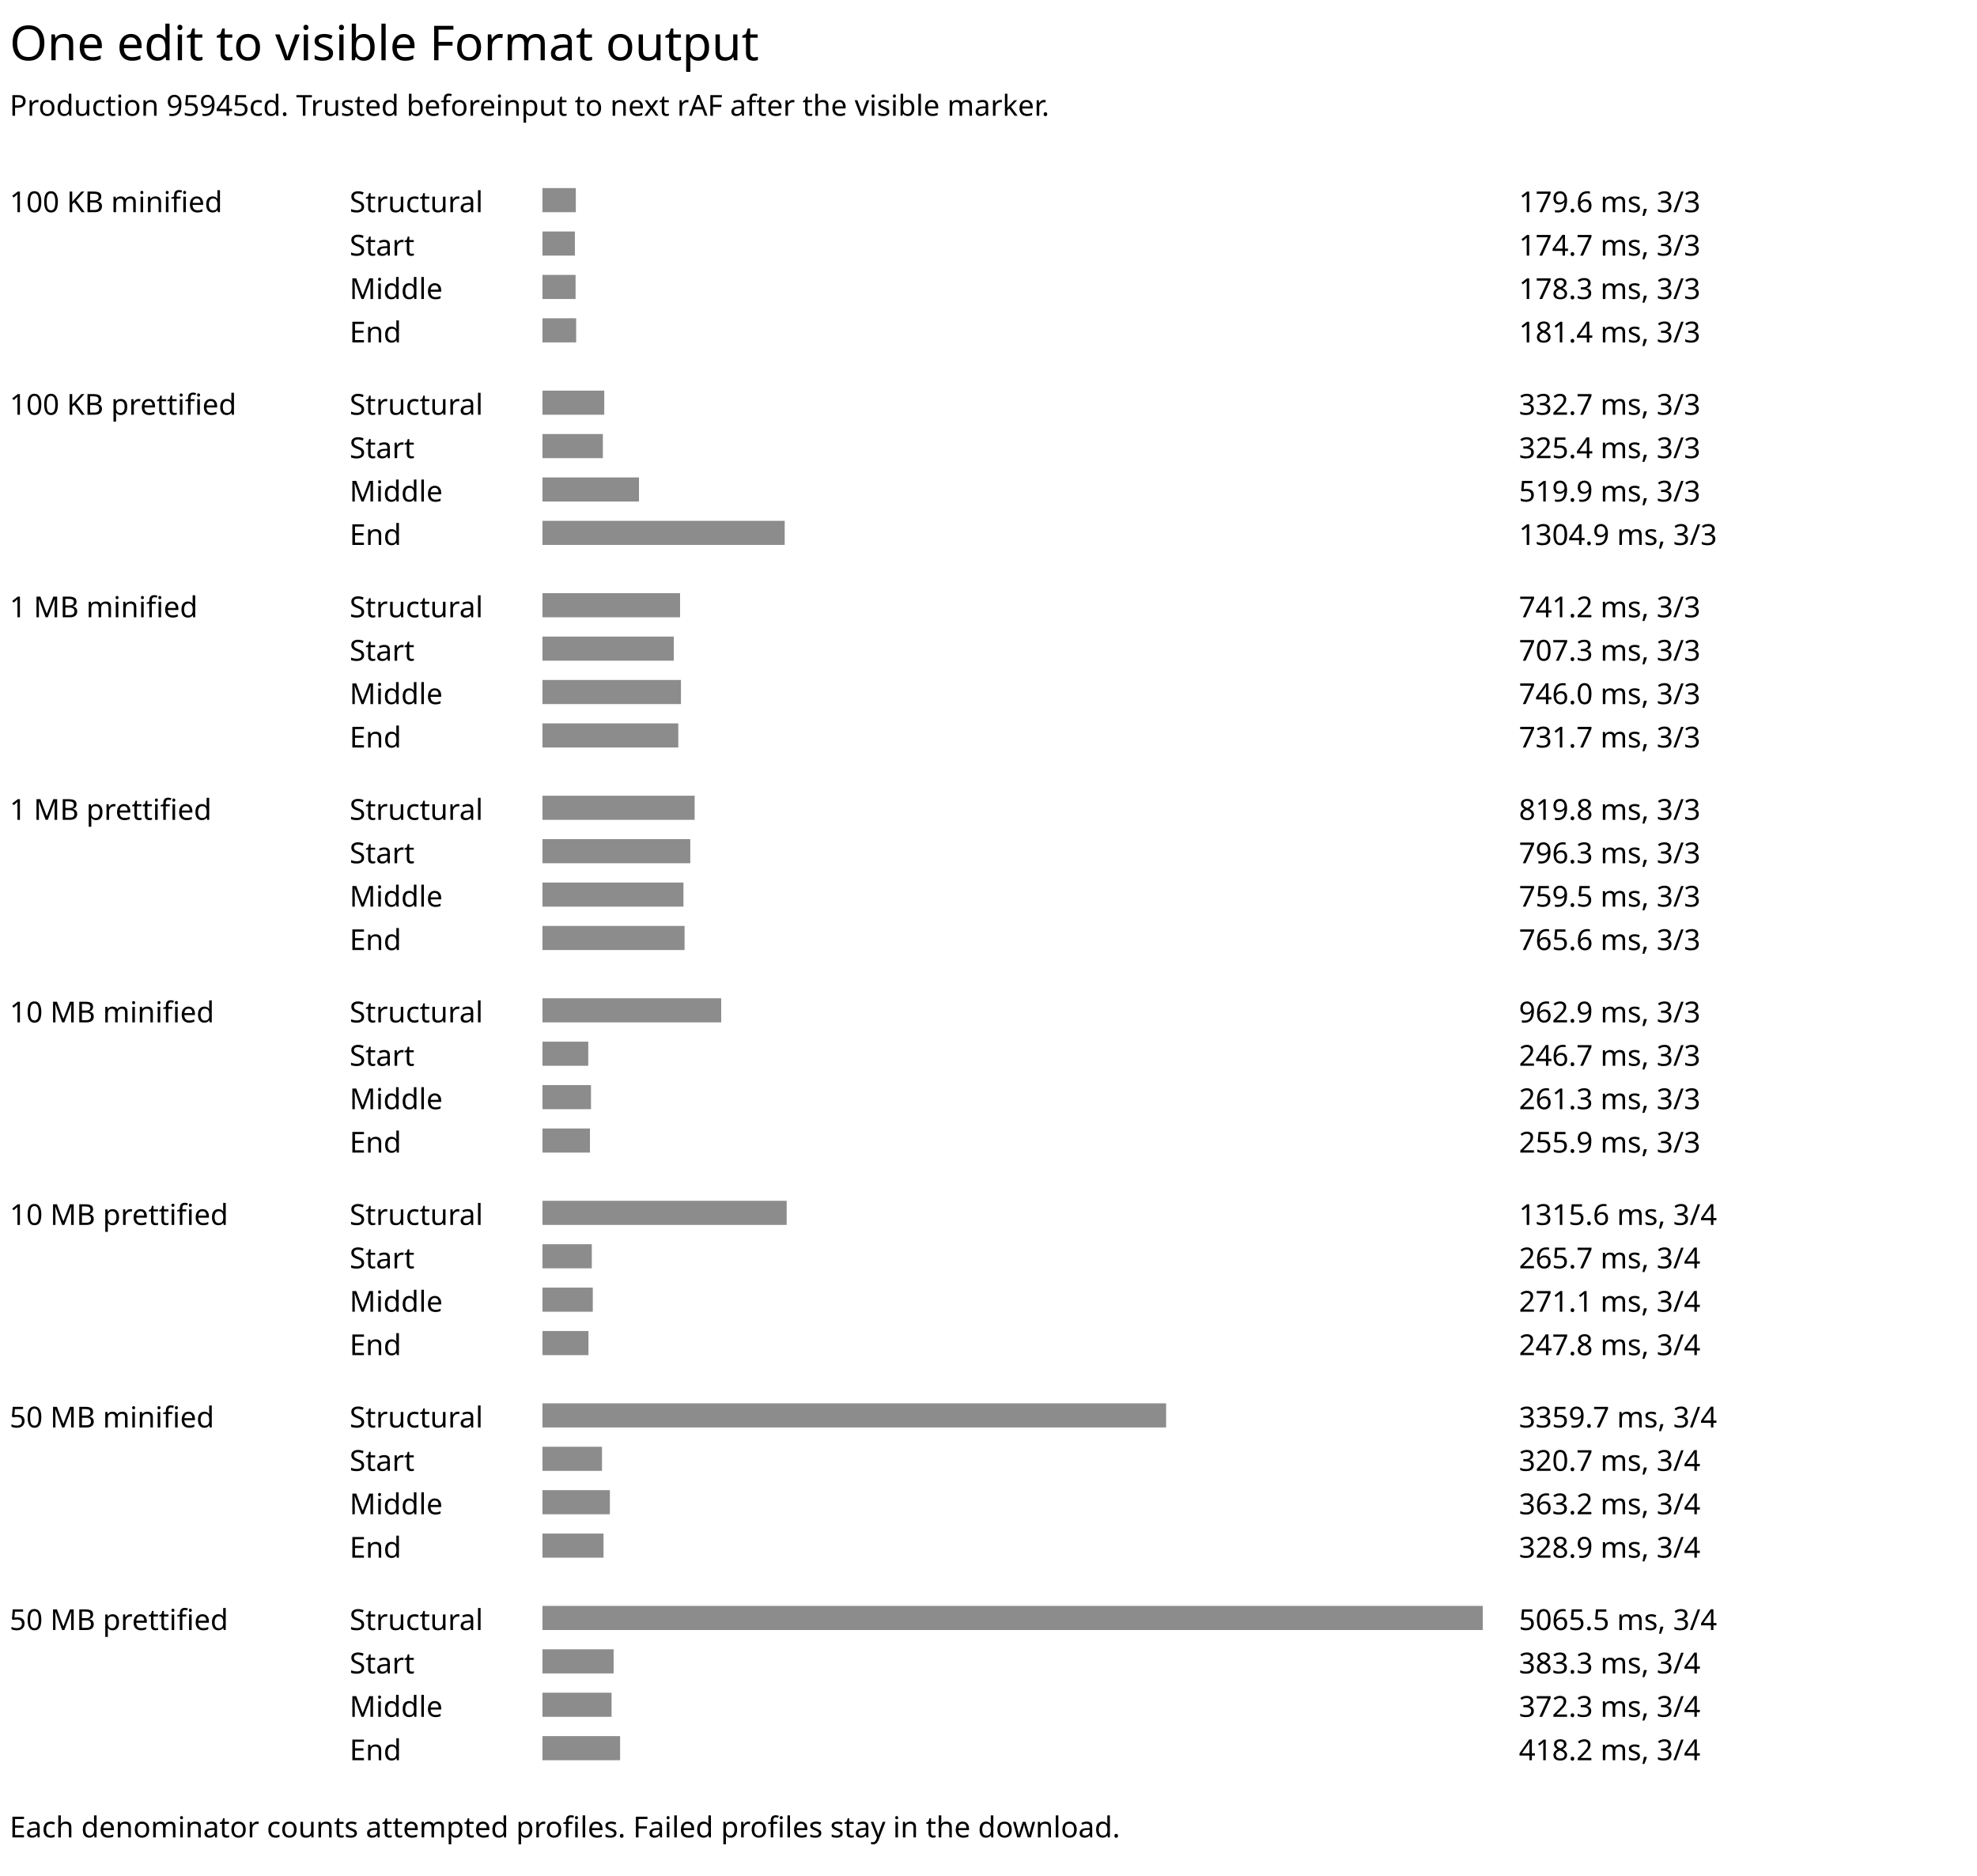
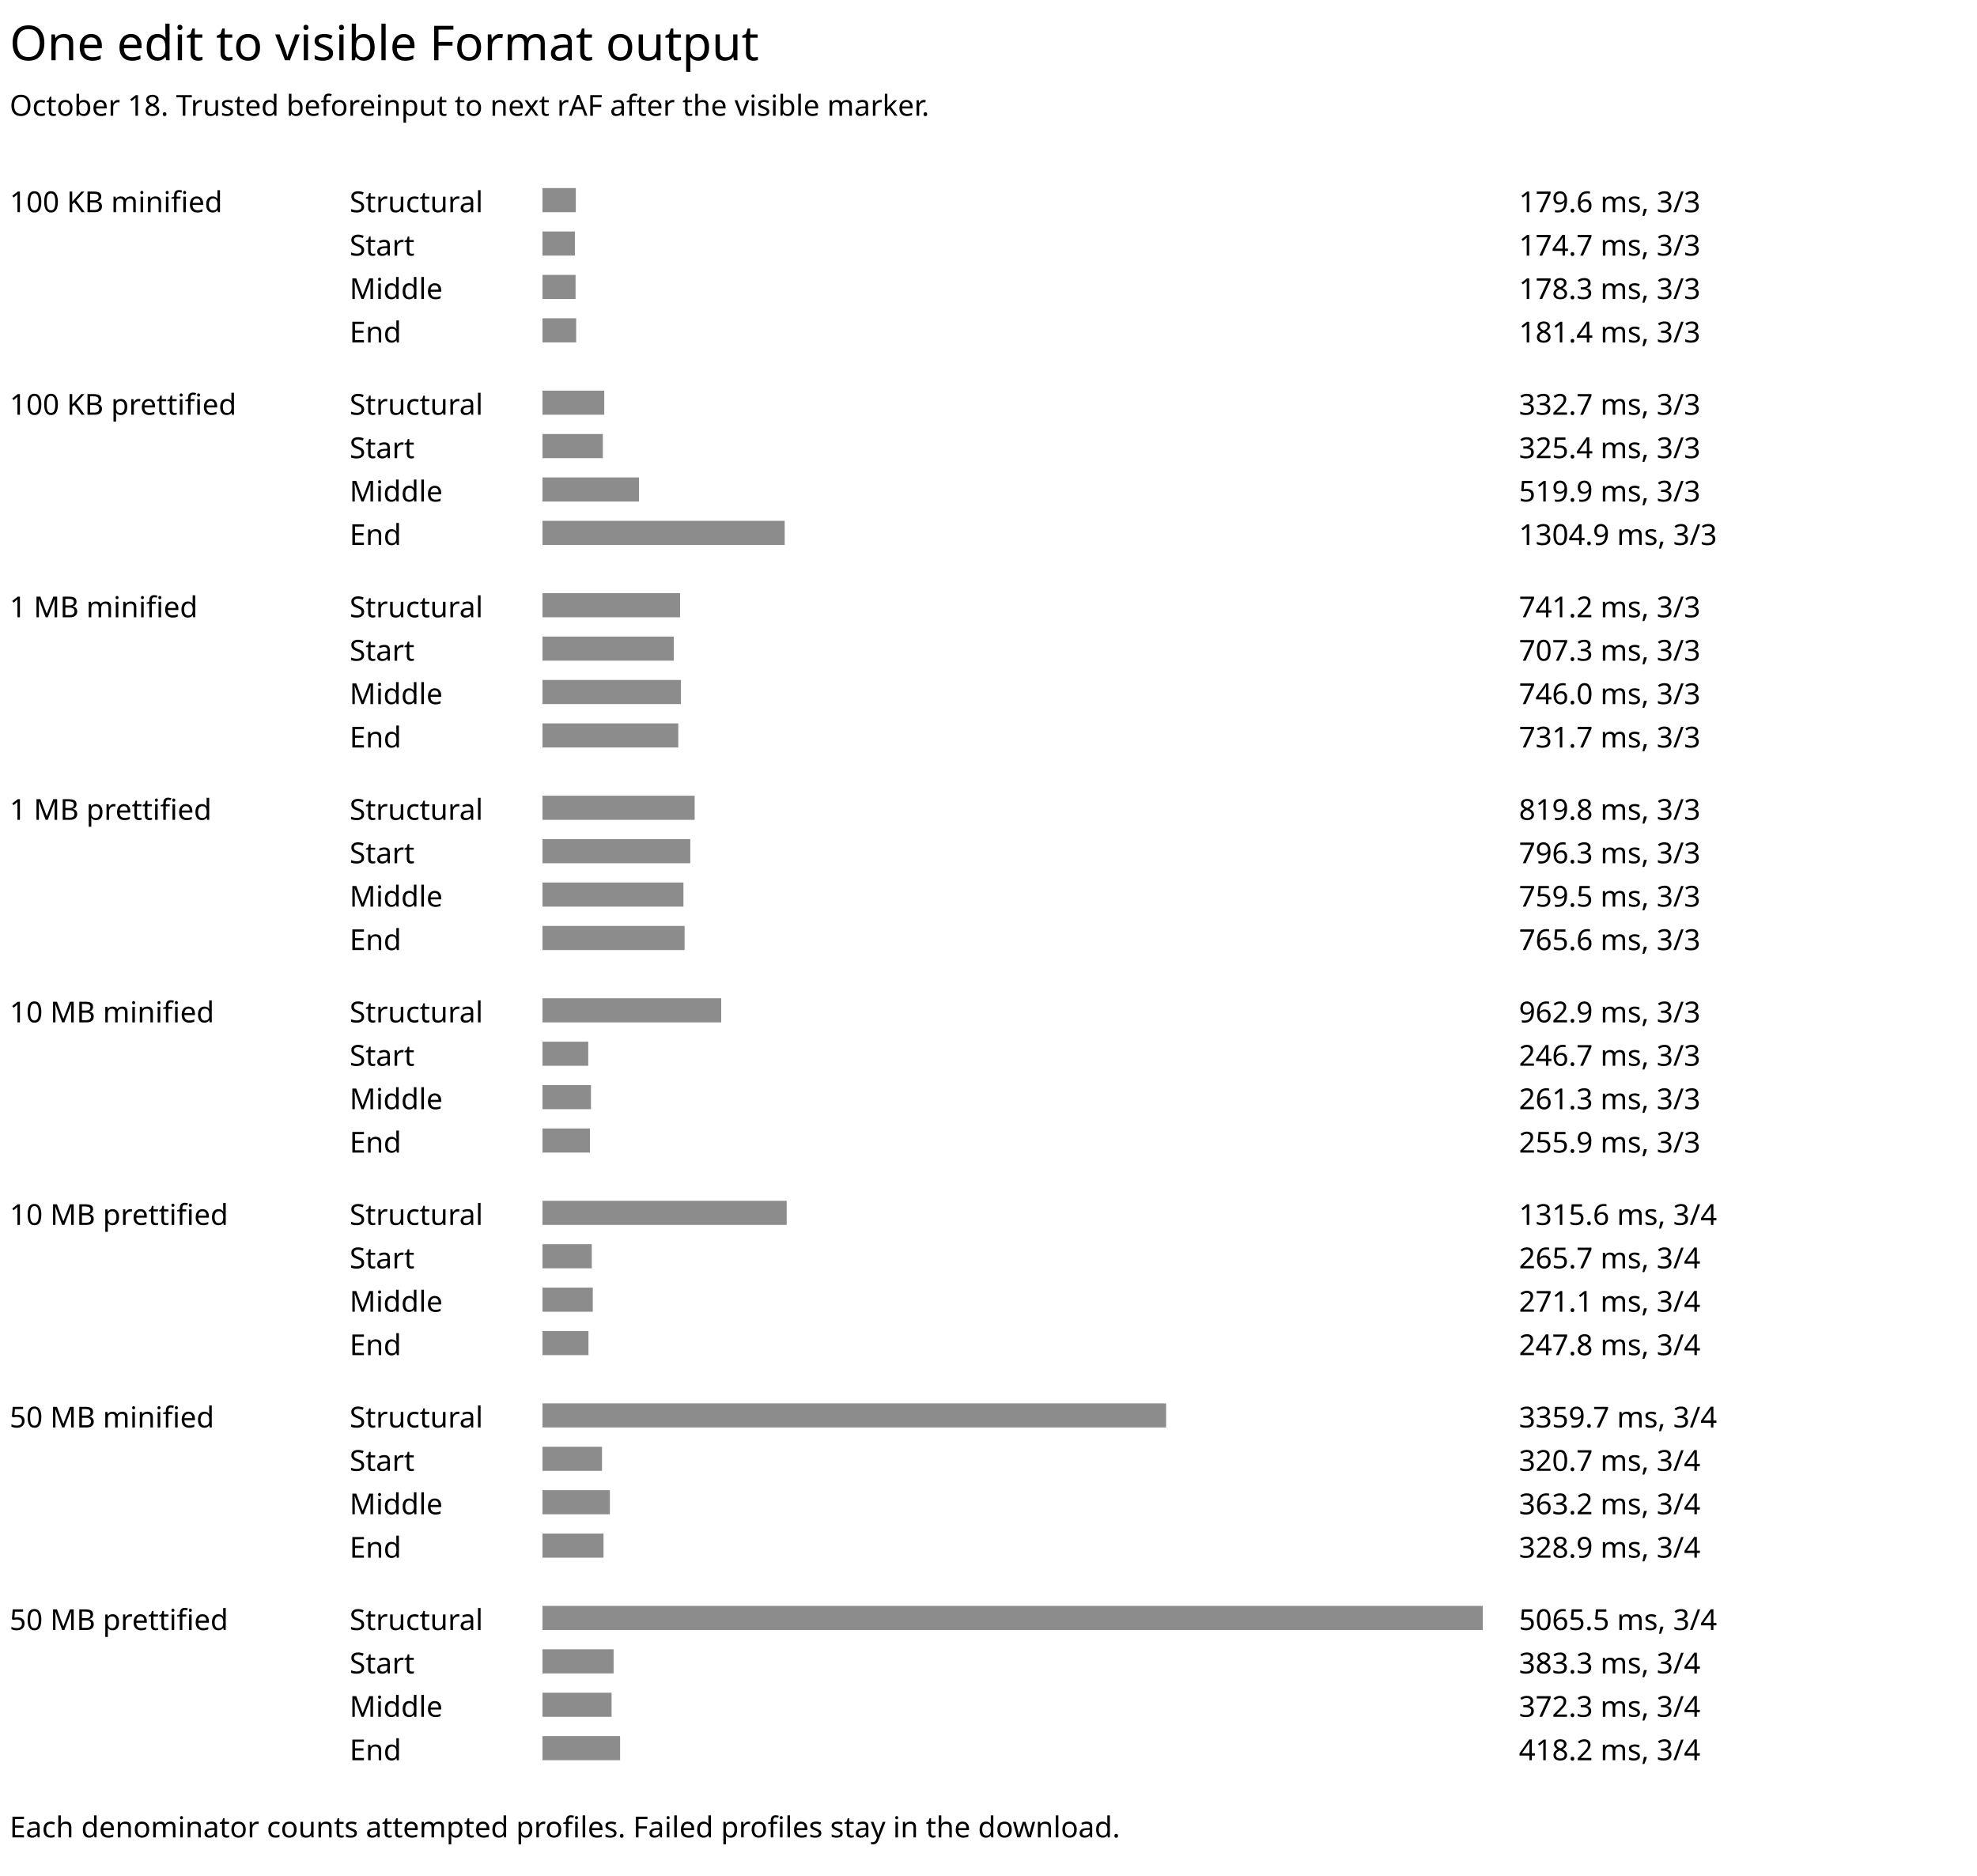
<svg xmlns="http://www.w3.org/2000/svg" viewBox="0 0 820 778" role="img" aria-labelledby="title desc">
  <style>:root{color-scheme:light dark;color:light-dark(#17212e,#e2e8f0)}</style>
  <g fill="currentColor" font-family="system-ui, sans-serif">
    <text x="4" y="25" font-size="20">One edit to visible Format output</text>
-     <text x="4" y="48" font-size="12">Production 95945cd. Trusted beforeinput to next rAF after the visible marker.</text>
+     <text x="4" y="48" font-size="12">October 18. Trusted beforeinput to next rAF after the visible marker.</text>
    <text x="4" y="88" font-size="12">100 KB minified</text>
    <text x="145" y="88" font-size="12">Structural</text>
    <rect x="225" y="78" width="13.83" height="10" opacity="0.45" />
    <text x="630" y="88" font-size="12">179.6 ms, 3/3</text>
    <text x="145" y="106" font-size="12">Start</text>
    <rect x="225" y="96" width="13.45" height="10" opacity="0.45" />
    <text x="630" y="106" font-size="12">174.7 ms, 3/3</text>
    <text x="145" y="124" font-size="12">Middle</text>
    <rect x="225" y="114" width="13.73" height="10" opacity="0.45" />
    <text x="630" y="124" font-size="12">178.3 ms, 3/3</text>
    <text x="145" y="142" font-size="12">End</text>
    <rect x="225" y="132" width="13.97" height="10" opacity="0.45" />
    <text x="630" y="142" font-size="12">181.4 ms, 3/3</text>
    <text x="4" y="172" font-size="12">100 KB prettified</text>
    <text x="145" y="172" font-size="12">Structural</text>
    <rect x="225" y="162" width="25.62" height="10" opacity="0.45" />
    <text x="630" y="172" font-size="12">332.7 ms, 3/3</text>
    <text x="145" y="190" font-size="12">Start</text>
    <rect x="225" y="180" width="25.05" height="10" opacity="0.45" />
    <text x="630" y="190" font-size="12">325.4 ms, 3/3</text>
    <text x="145" y="208" font-size="12">Middle</text>
    <rect x="225" y="198" width="40.03" height="10" opacity="0.45" />
    <text x="630" y="208" font-size="12">519.9 ms, 3/3</text>
    <text x="145" y="226" font-size="12">End</text>
    <rect x="225" y="216" width="100.47" height="10" opacity="0.45" />
    <text x="630" y="226" font-size="12">1304.9 ms, 3/3</text>
    <text x="4" y="256" font-size="12">1 MB minified</text>
    <text x="145" y="256" font-size="12">Structural</text>
    <rect x="225" y="246" width="57.07" height="10" opacity="0.45" />
    <text x="630" y="256" font-size="12">741.2 ms, 3/3</text>
    <text x="145" y="274" font-size="12">Start</text>
    <rect x="225" y="264" width="54.46" height="10" opacity="0.45" />
    <text x="630" y="274" font-size="12">707.3 ms, 3/3</text>
    <text x="145" y="292" font-size="12">Middle</text>
    <rect x="225" y="282" width="57.44" height="10" opacity="0.45" />
    <text x="630" y="292" font-size="12">746.0 ms, 3/3</text>
    <text x="145" y="310" font-size="12">End</text>
    <rect x="225" y="300" width="56.33" height="10" opacity="0.45" />
    <text x="630" y="310" font-size="12">731.7 ms, 3/3</text>
    <text x="4" y="340" font-size="12">1 MB prettified</text>
    <text x="145" y="340" font-size="12">Structural</text>
    <rect x="225" y="330" width="63.12" height="10" opacity="0.45" />
    <text x="630" y="340" font-size="12">819.8 ms, 3/3</text>
    <text x="145" y="358" font-size="12">Start</text>
    <rect x="225" y="348" width="61.31" height="10" opacity="0.45" />
    <text x="630" y="358" font-size="12">796.3 ms, 3/3</text>
    <text x="145" y="376" font-size="12">Middle</text>
    <rect x="225" y="366" width="58.47" height="10" opacity="0.45" />
    <text x="630" y="376" font-size="12">759.5 ms, 3/3</text>
    <text x="145" y="394" font-size="12">End</text>
    <rect x="225" y="384" width="58.94" height="10" opacity="0.45" />
    <text x="630" y="394" font-size="12">765.6 ms, 3/3</text>
    <text x="4" y="424" font-size="12">10 MB minified</text>
    <text x="145" y="424" font-size="12">Structural</text>
    <rect x="225" y="414" width="74.14" height="10" opacity="0.45" />
    <text x="630" y="424" font-size="12">962.9 ms, 3/3</text>
    <text x="145" y="442" font-size="12">Start</text>
    <rect x="225" y="432" width="18.99" height="10" opacity="0.45" />
    <text x="630" y="442" font-size="12">246.7 ms, 3/3</text>
    <text x="145" y="460" font-size="12">Middle</text>
    <rect x="225" y="450" width="20.12" height="10" opacity="0.45" />
    <text x="630" y="460" font-size="12">261.3 ms, 3/3</text>
    <text x="145" y="478" font-size="12">End</text>
    <rect x="225" y="468" width="19.70" height="10" opacity="0.45" />
    <text x="630" y="478" font-size="12">255.9 ms, 3/3</text>
    <text x="4" y="508" font-size="12">10 MB prettified</text>
    <text x="145" y="508" font-size="12">Structural</text>
    <rect x="225" y="498" width="101.29" height="10" opacity="0.45" />
    <text x="630" y="508" font-size="12">1315.6 ms, 3/4</text>
    <text x="145" y="526" font-size="12">Start</text>
    <rect x="225" y="516" width="20.46" height="10" opacity="0.45" />
    <text x="630" y="526" font-size="12">265.7 ms, 3/4</text>
    <text x="145" y="544" font-size="12">Middle</text>
    <rect x="225" y="534" width="20.87" height="10" opacity="0.45" />
    <text x="630" y="544" font-size="12">271.1 ms, 3/4</text>
    <text x="145" y="562" font-size="12">End</text>
    <rect x="225" y="552" width="19.08" height="10" opacity="0.45" />
    <text x="630" y="562" font-size="12">247.8 ms, 3/4</text>
    <text x="4" y="592" font-size="12">50 MB minified</text>
    <text x="145" y="592" font-size="12">Structural</text>
    <rect x="225" y="582" width="258.67" height="10" opacity="0.45" />
    <text x="630" y="592" font-size="12">3359.7 ms, 3/4</text>
    <text x="145" y="610" font-size="12">Start</text>
    <rect x="225" y="600" width="24.69" height="10" opacity="0.45" />
    <text x="630" y="610" font-size="12">320.7 ms, 3/4</text>
    <text x="145" y="628" font-size="12">Middle</text>
    <rect x="225" y="618" width="27.96" height="10" opacity="0.45" />
    <text x="630" y="628" font-size="12">363.2 ms, 3/4</text>
    <text x="145" y="646" font-size="12">End</text>
    <rect x="225" y="636" width="25.32" height="10" opacity="0.45" />
    <text x="630" y="646" font-size="12">328.9 ms, 3/4</text>
    <text x="4" y="676" font-size="12">50 MB prettified</text>
    <text x="145" y="676" font-size="12">Structural</text>
    <rect x="225" y="666" width="390.00" height="10" opacity="0.45" />
    <text x="630" y="676" font-size="12">5065.5 ms, 3/4</text>
    <text x="145" y="694" font-size="12">Start</text>
    <rect x="225" y="684" width="29.51" height="10" opacity="0.45" />
    <text x="630" y="694" font-size="12">383.3 ms, 3/4</text>
    <text x="145" y="712" font-size="12">Middle</text>
    <rect x="225" y="702" width="28.66" height="10" opacity="0.45" />
    <text x="630" y="712" font-size="12">372.3 ms, 3/4</text>
    <text x="145" y="730" font-size="12">End</text>
    <rect x="225" y="720" width="32.20" height="10" opacity="0.45" />
    <text x="630" y="730" font-size="12">418.2 ms, 3/4</text>
    <text x="4" y="762" font-size="12">Each denominator counts attempted profiles. Failed profiles stay in the download.</text>
  </g>
</svg>
